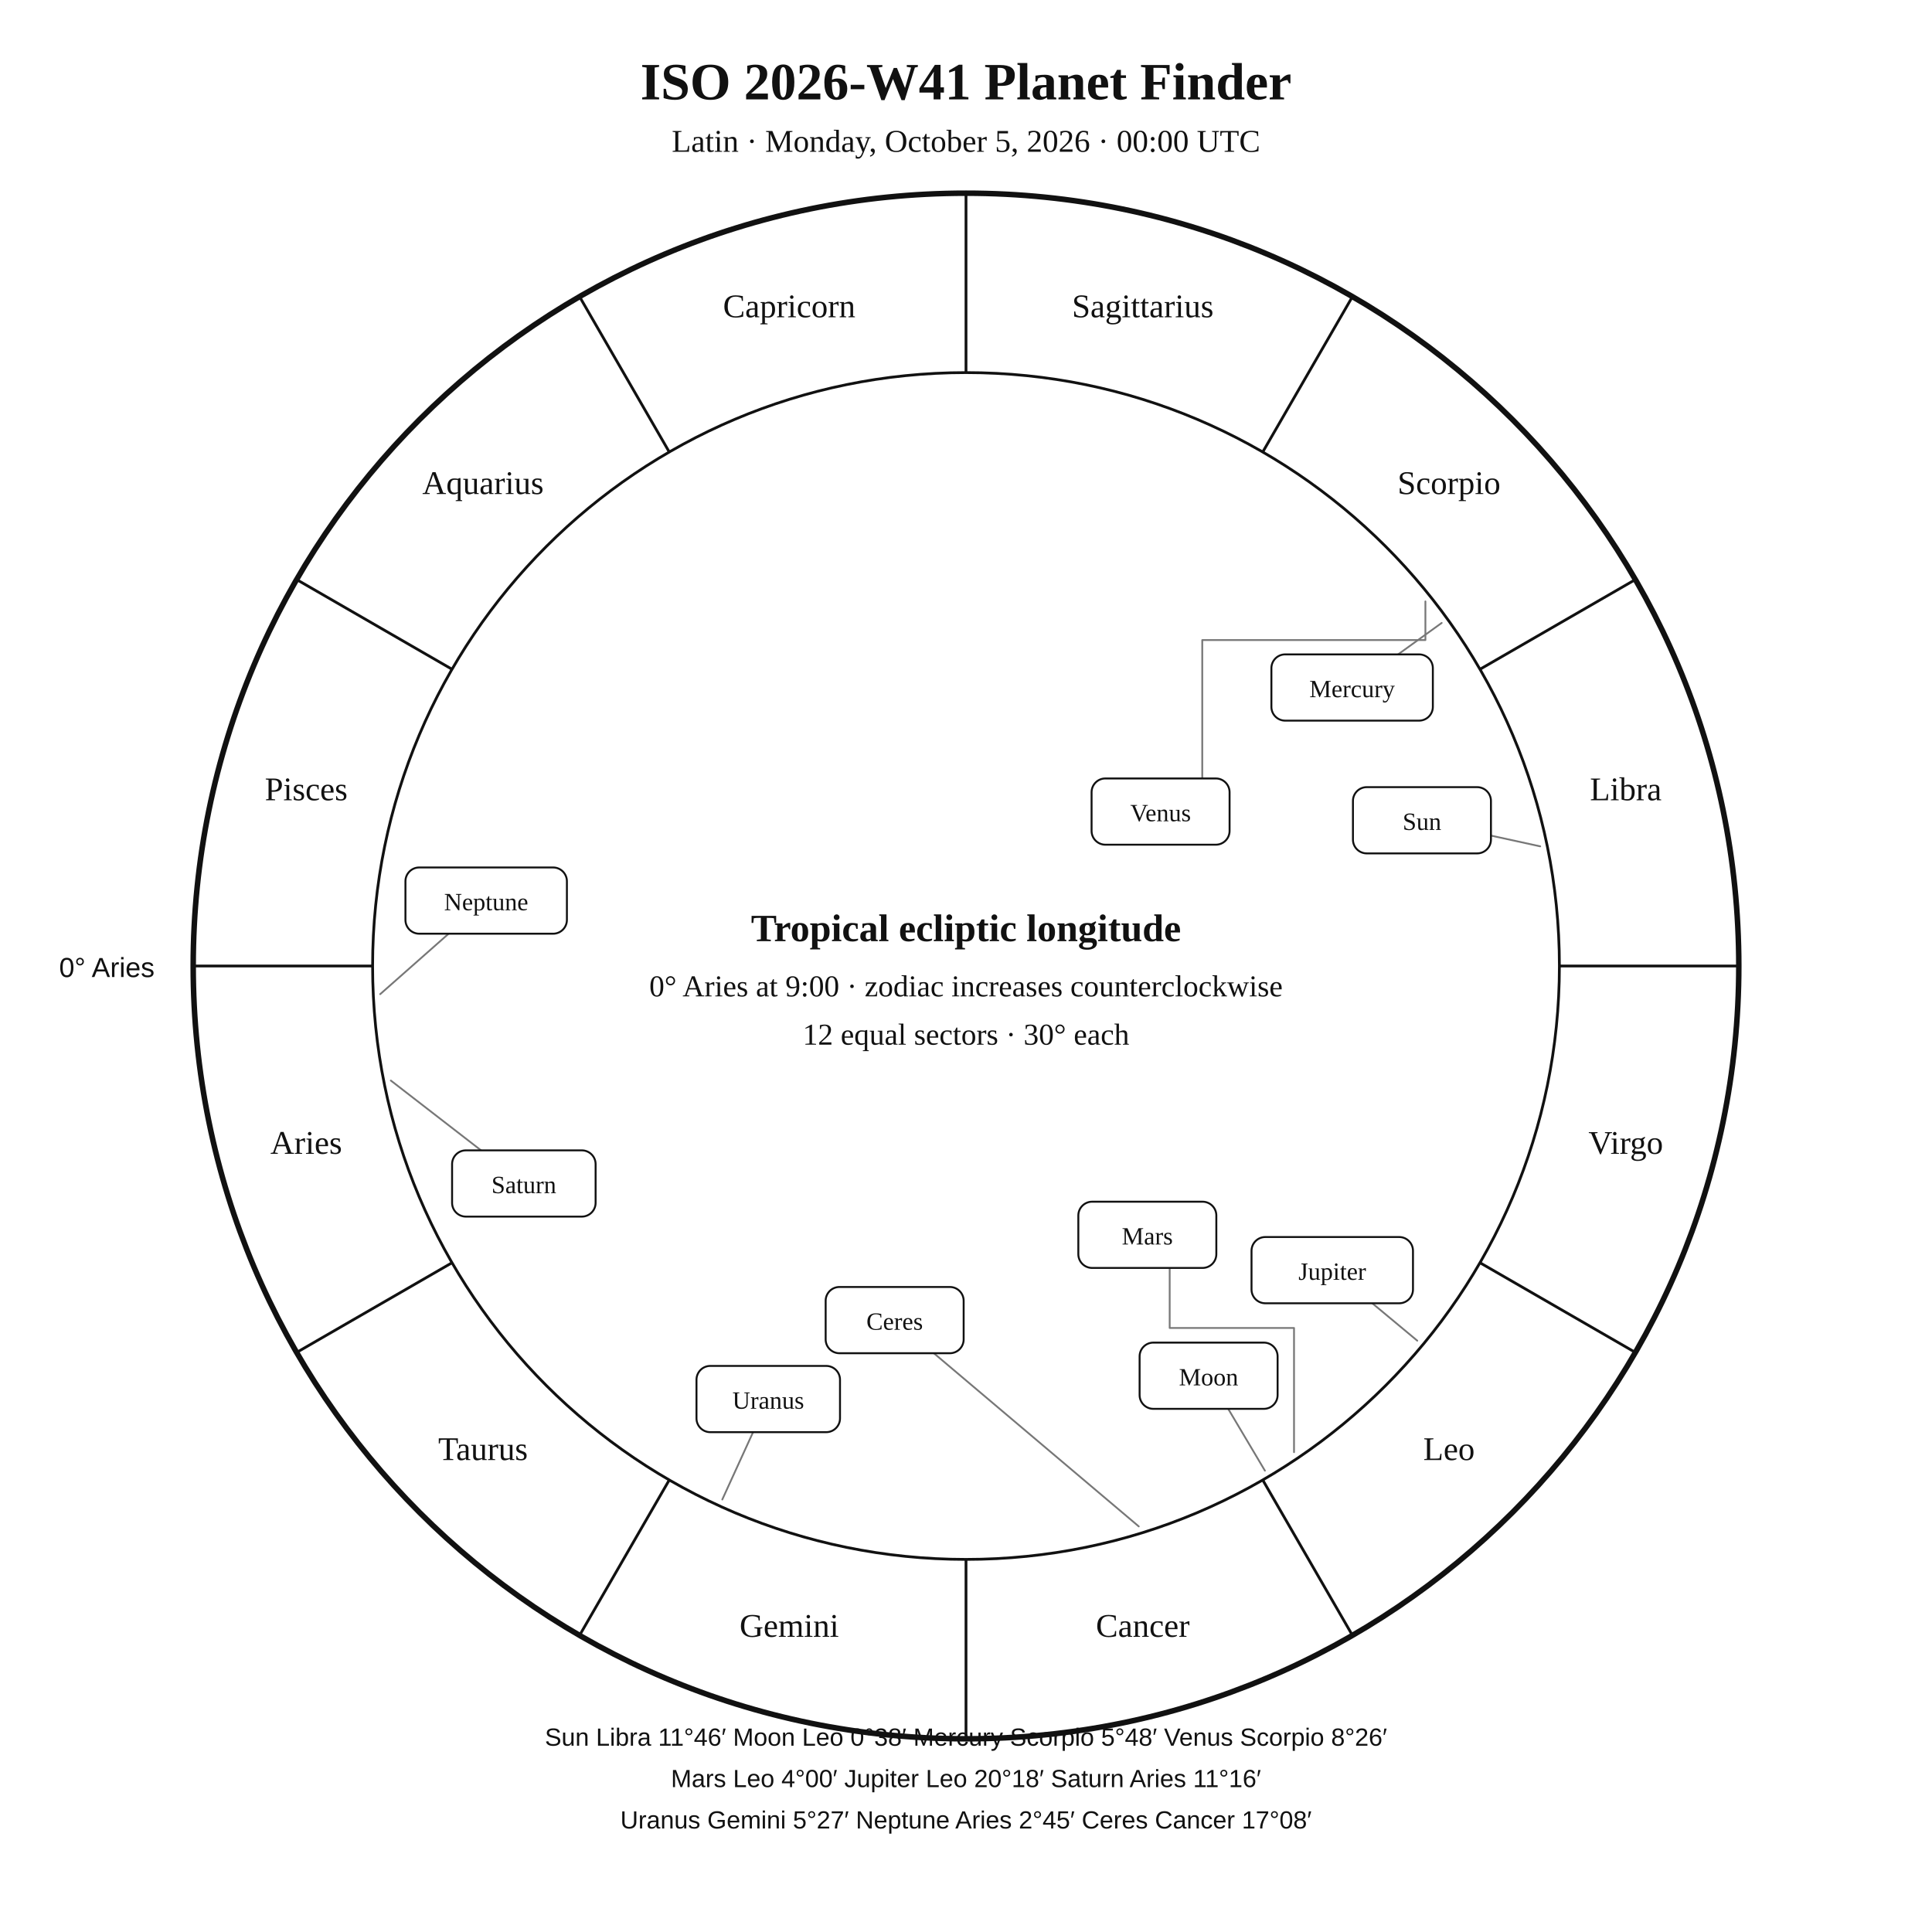
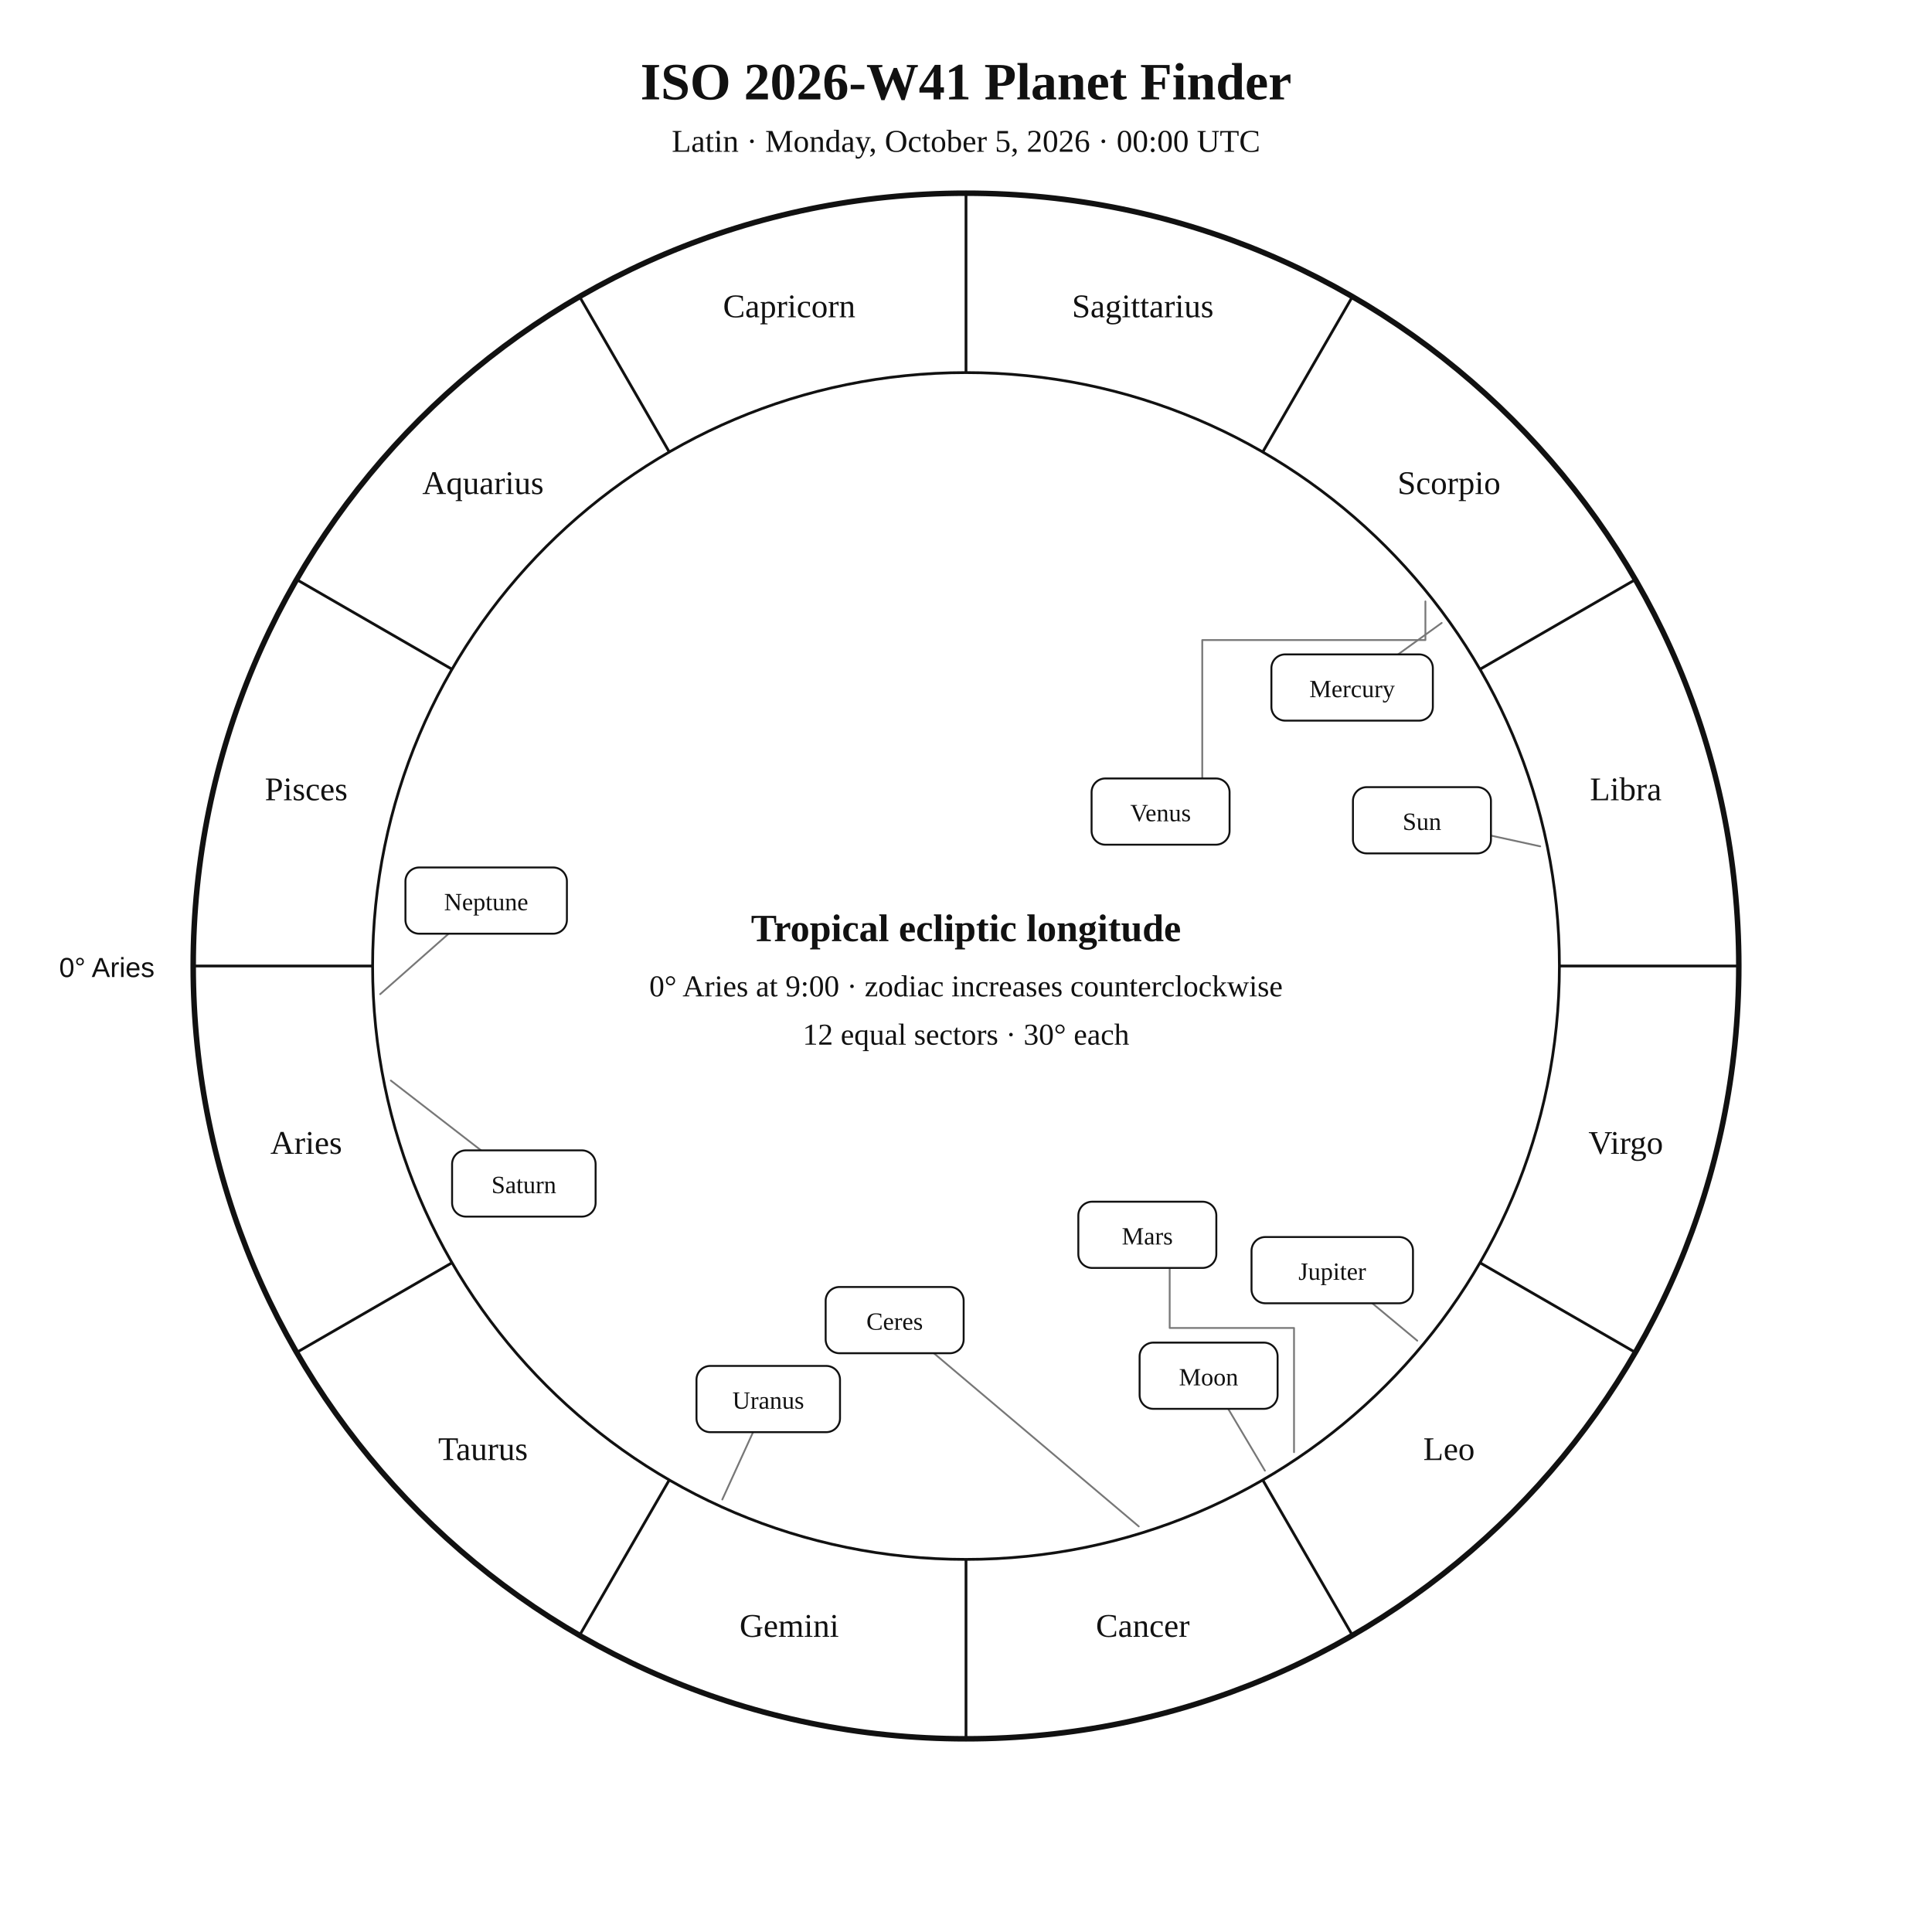
<svg xmlns="http://www.w3.org/2000/svg" width="1400" height="1400" viewBox="0 0 1400 1400">
  <rect width="100%" height="100%" fill="white" />
  <style>text{font-family:Georgia,"Times New Roman",serif;fill:#111 !important;color:#111 !important;-webkit-text-fill-color:#111 !important}.sans{font-family:Arial,Helvetica,sans-serif}</style>
  <text x="700" y="72" text-anchor="middle" font-size="38" font-weight="700">ISO 2026-W41 Planet Finder</text>
  <text x="700" y="110" text-anchor="middle" font-size="23">Latin · Monday, October 5, 2026 · 00:00 UTC</text>
  <circle cx="700" cy="700" r="560" fill="none" stroke="#111" stroke-width="4" />
  <circle cx="700" cy="700" r="430" fill="none" stroke="#111" stroke-width="2" />
  <line x1="270.0" y1="700.0" x2="140.0" y2="700.0" stroke="#111" stroke-width="2" />
  <line x1="327.6" y1="915.0" x2="215.0" y2="980.0" stroke="#111" stroke-width="2" />
  <line x1="485.0" y1="1072.4" x2="420.0" y2="1185.0" stroke="#111" stroke-width="2" />
  <line x1="700.0" y1="1130.0" x2="700.0" y2="1260.0" stroke="#111" stroke-width="2" />
  <line x1="915.0" y1="1072.4" x2="980.0" y2="1185.0" stroke="#111" stroke-width="2" />
  <line x1="1072.4" y1="915.0" x2="1185.0" y2="980.0" stroke="#111" stroke-width="2" />
  <line x1="1130.0" y1="700.0" x2="1260.0" y2="700.0" stroke="#111" stroke-width="2" />
  <line x1="1072.4" y1="485.0" x2="1185.0" y2="420.0" stroke="#111" stroke-width="2" />
  <line x1="915.0" y1="327.6" x2="980.0" y2="215.0" stroke="#111" stroke-width="2" />
  <line x1="700.0" y1="270.0" x2="700.0" y2="140.0" stroke="#111" stroke-width="2" />
  <line x1="485.0" y1="327.6" x2="420.0" y2="215.0" stroke="#111" stroke-width="2" />
  <line x1="327.6" y1="485.0" x2="215.0" y2="420.0" stroke="#111" stroke-width="2" />
  <text x="221.9" y="836.1" text-anchor="middle" font-size="24">Aries</text>
  <text x="350" y="1058" text-anchor="middle" font-size="24">Taurus</text>
  <text x="571.9" y="1186.1" text-anchor="middle" font-size="24">Gemini</text>
  <text x="828.1" y="1186.1" text-anchor="middle" font-size="24">Cancer</text>
  <text x="1050" y="1058" text-anchor="middle" font-size="24">Leo</text>
  <text x="1178.1" y="836.1" text-anchor="middle" font-size="24">Virgo</text>
  <text x="1178.1" y="579.9" text-anchor="middle" font-size="24">Libra</text>
  <text x="1050" y="358" text-anchor="middle" font-size="24">Scorpio</text>
  <text x="828.1" y="229.9" text-anchor="middle" font-size="24">Sagittarius</text>
  <text x="571.9" y="229.9" text-anchor="middle" font-size="24">Capricorn</text>
  <text x="350" y="358" text-anchor="middle" font-size="24">Aquarius</text>
  <text x="221.9" y="579.9" text-anchor="middle" font-size="24">Pisces</text>
  <text x="112" y="708" text-anchor="end" font-size="20" class="sans">0° Aries</text>
  <g fill="none" stroke="#777" stroke-width="1.3" stroke-linecap="round" stroke-linejoin="round">
    <polyline points="1116.1,613.3 1080.4,605.5" />
    <polyline points="916.6,1065.7 890,1020.9" />
    <polyline points="1044.7,451.4 1013.1,474.2" />
    <polyline points="1032.9,435.8 1032.9,463.8 871.2,463.8 871.2,564.1" />
    <polyline points="937.7,1052.3 937.7,962.3 847.6,962.3 847.6,918.8" />
    <polyline points="1027,971.5 994.4,944.4" />
    <polyline points="283.2,783 348.6,833.6" />
    <polyline points="523.4,1086.6 545.7,1037.8" />
    <polyline points="275.5,720.4 325.1,676.6" />
    <polyline points="825.2,1106.1 676.7,980.6" />
  </g>
  <g fill="white" stroke="#111" stroke-width="1.4">
    <rect x="980.4" y="570.4" width="100" height="48" rx="10" />
    <rect x="825.8" y="972.9" width="100" height="48" rx="10" />
    <rect x="921.3" y="474.2" width="117" height="48" rx="10" />
    <rect x="791" y="564.1" width="100" height="48" rx="10" />
    <rect x="781.4" y="870.8" width="100" height="48" rx="10" />
    <rect x="906.9" y="896.4" width="117" height="48" rx="10" />
    <rect x="327.6" y="833.6" width="104" height="48" rx="10" />
    <rect x="504.7" y="989.8" width="104" height="48" rx="10" />
    <rect x="293.8" y="628.6" width="117" height="48" rx="10" />
    <rect x="598.3" y="932.6" width="100" height="48" rx="10" />
  </g>
  <g font-size="18" text-anchor="middle">
    <text x="1030.4" y="601.4">Sun</text>
    <text x="875.8" y="1003.9">Moon</text>
    <text x="979.8" y="505.2">Mercury</text>
    <text x="841" y="595.1">Venus</text>
    <text x="831.4" y="901.8">Mars</text>
    <text x="965.4" y="927.4">Jupiter</text>
    <text x="379.6" y="864.6">Saturn</text>
    <text x="556.7" y="1020.8">Uranus</text>
    <text x="352.3" y="659.6">Neptune</text>
    <text x="648.3" y="963.6">Ceres</text>
  </g>
  <text x="700" y="682" text-anchor="middle" font-size="28" font-weight="700">Tropical ecliptic longitude</text>
  <text x="700" y="722" text-anchor="middle" font-size="22">0° Aries at 9:00 · zodiac increases counterclockwise</text>
  <text x="700" y="757" text-anchor="middle" font-size="22">12 equal sectors · 30° each</text>
-   <text x="700" y="1265" text-anchor="middle" font-size="18" class="sans">Sun Libra 11°46′   Moon Leo 0°38′   Mercury Scorpio 5°48′   Venus Scorpio 8°26′</text>
-   <text x="700" y="1295" text-anchor="middle" font-size="18" class="sans">Mars Leo 4°00′   Jupiter Leo 20°18′   Saturn Aries 11°16′</text>
-   <text x="700" y="1325" text-anchor="middle" font-size="18" class="sans">Uranus Gemini 5°27′   Neptune Aries 2°45′   Ceres Cancer 17°08′</text>
</svg>
